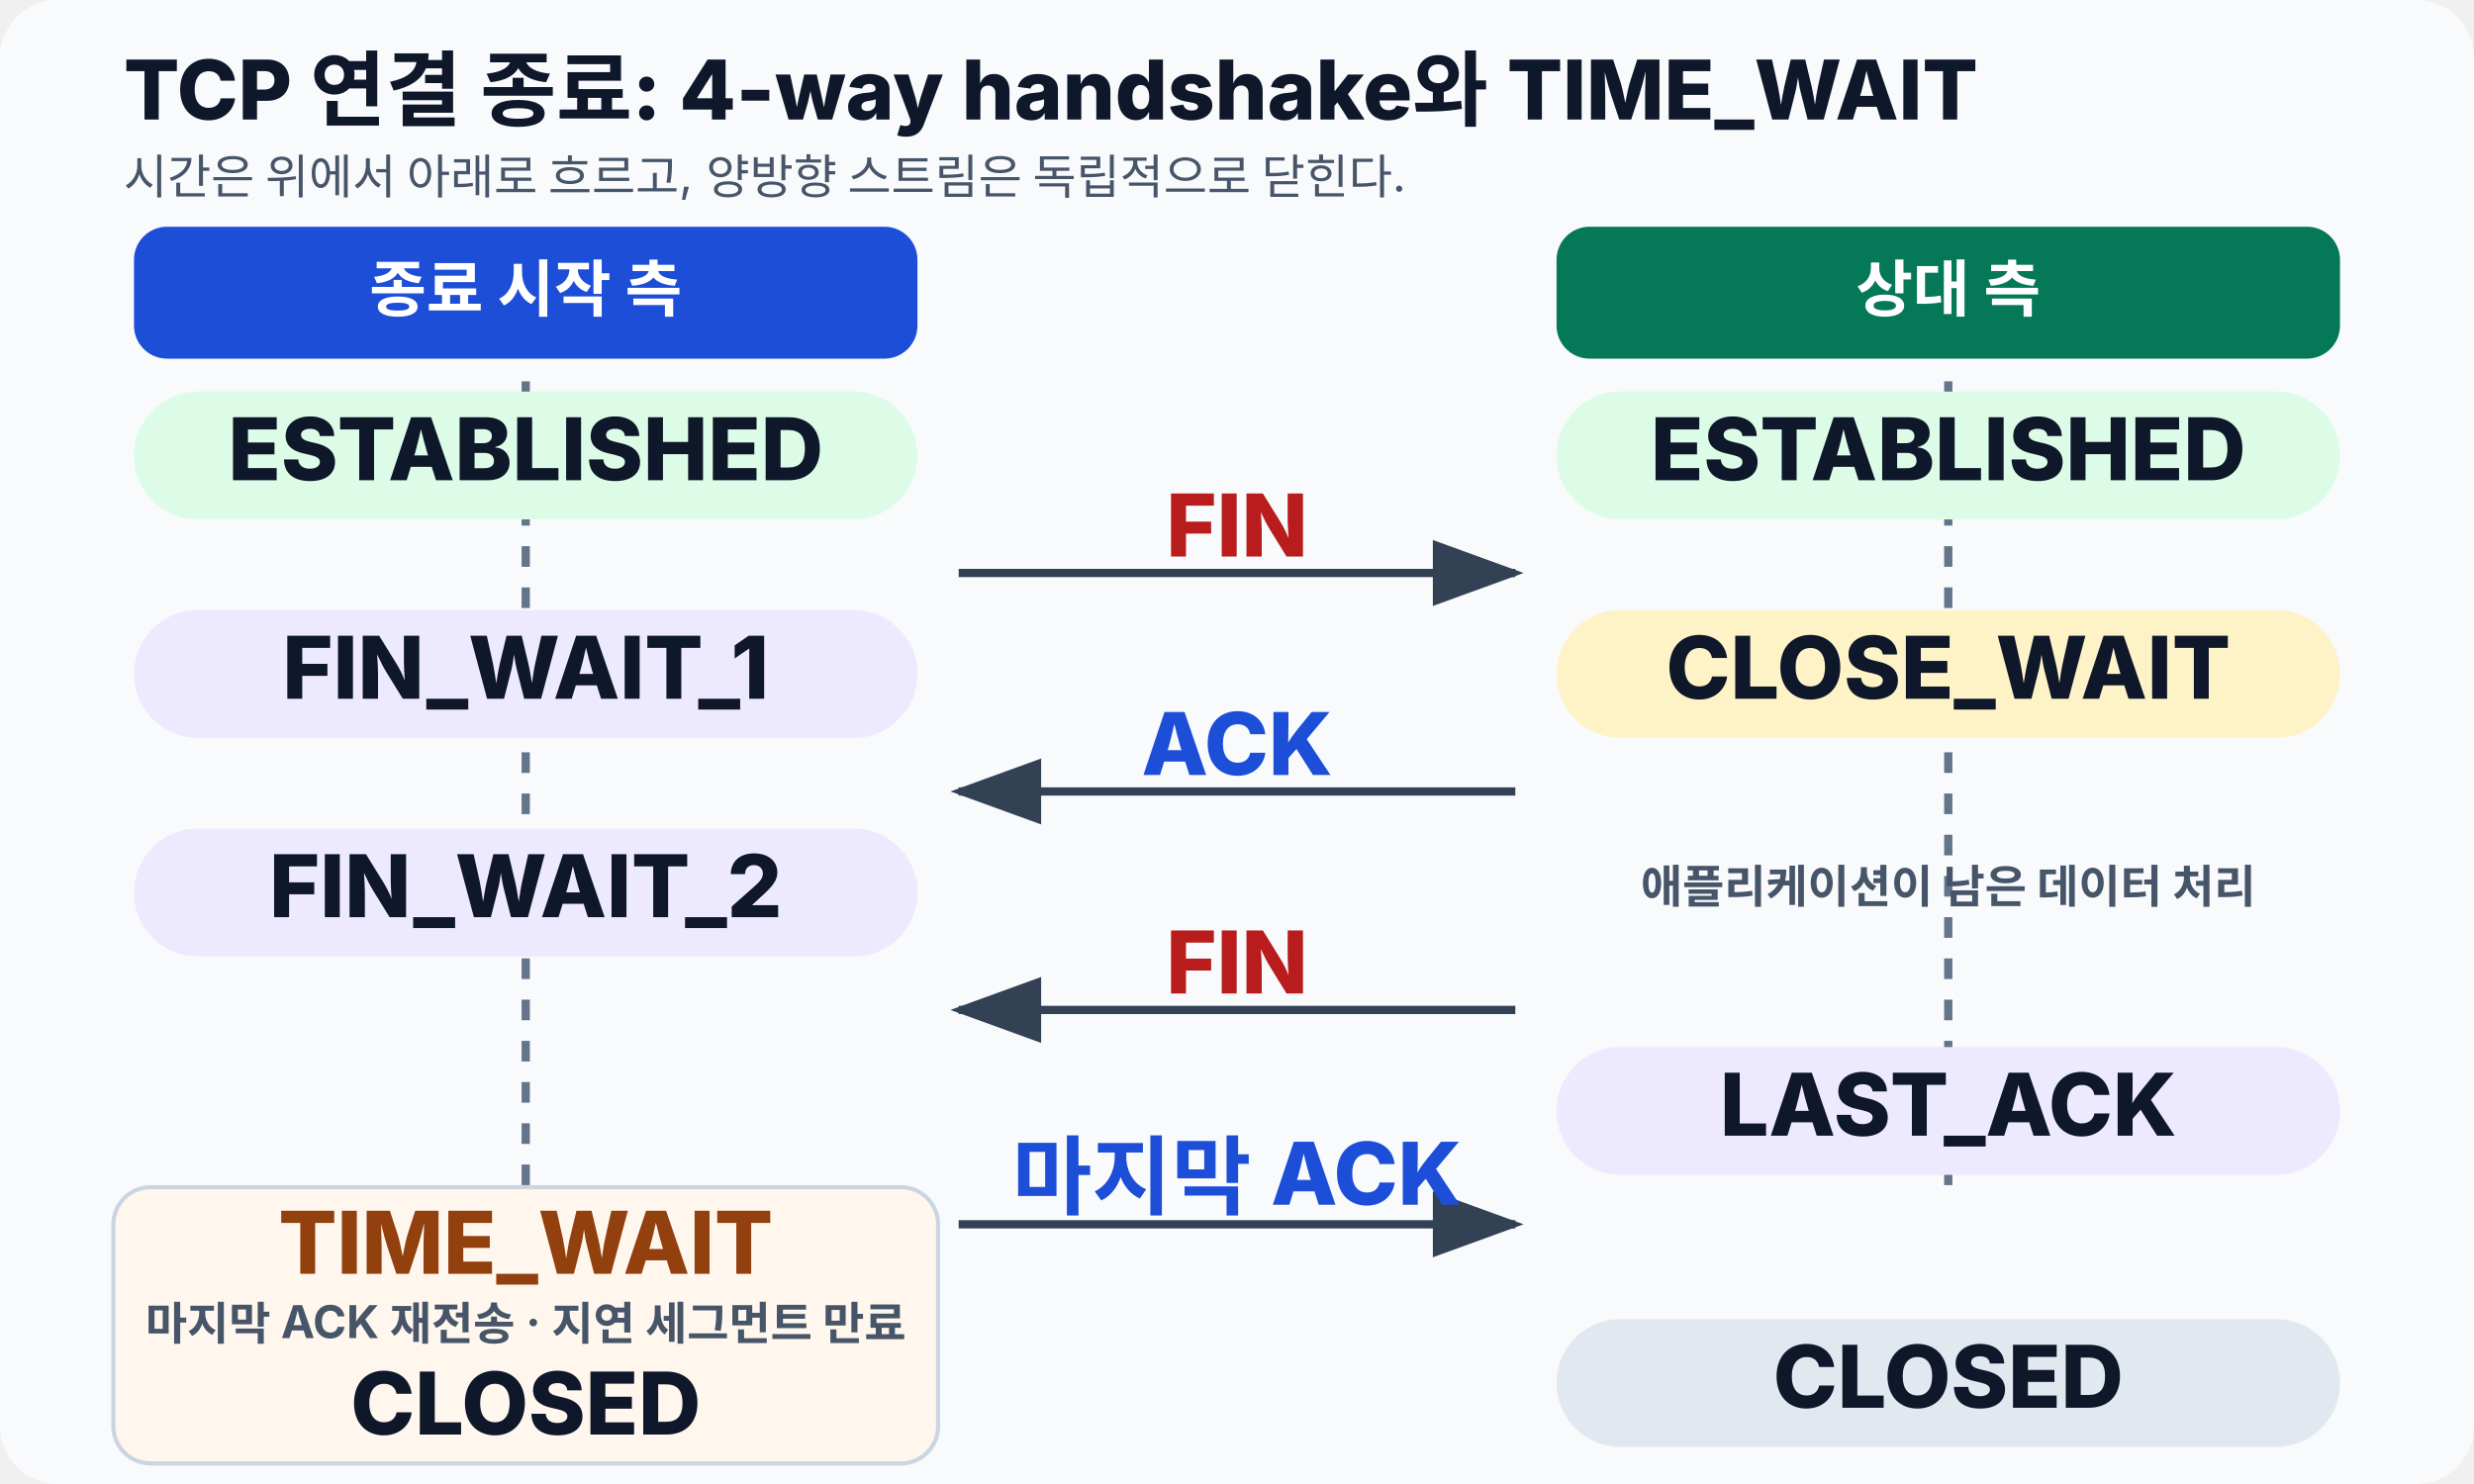
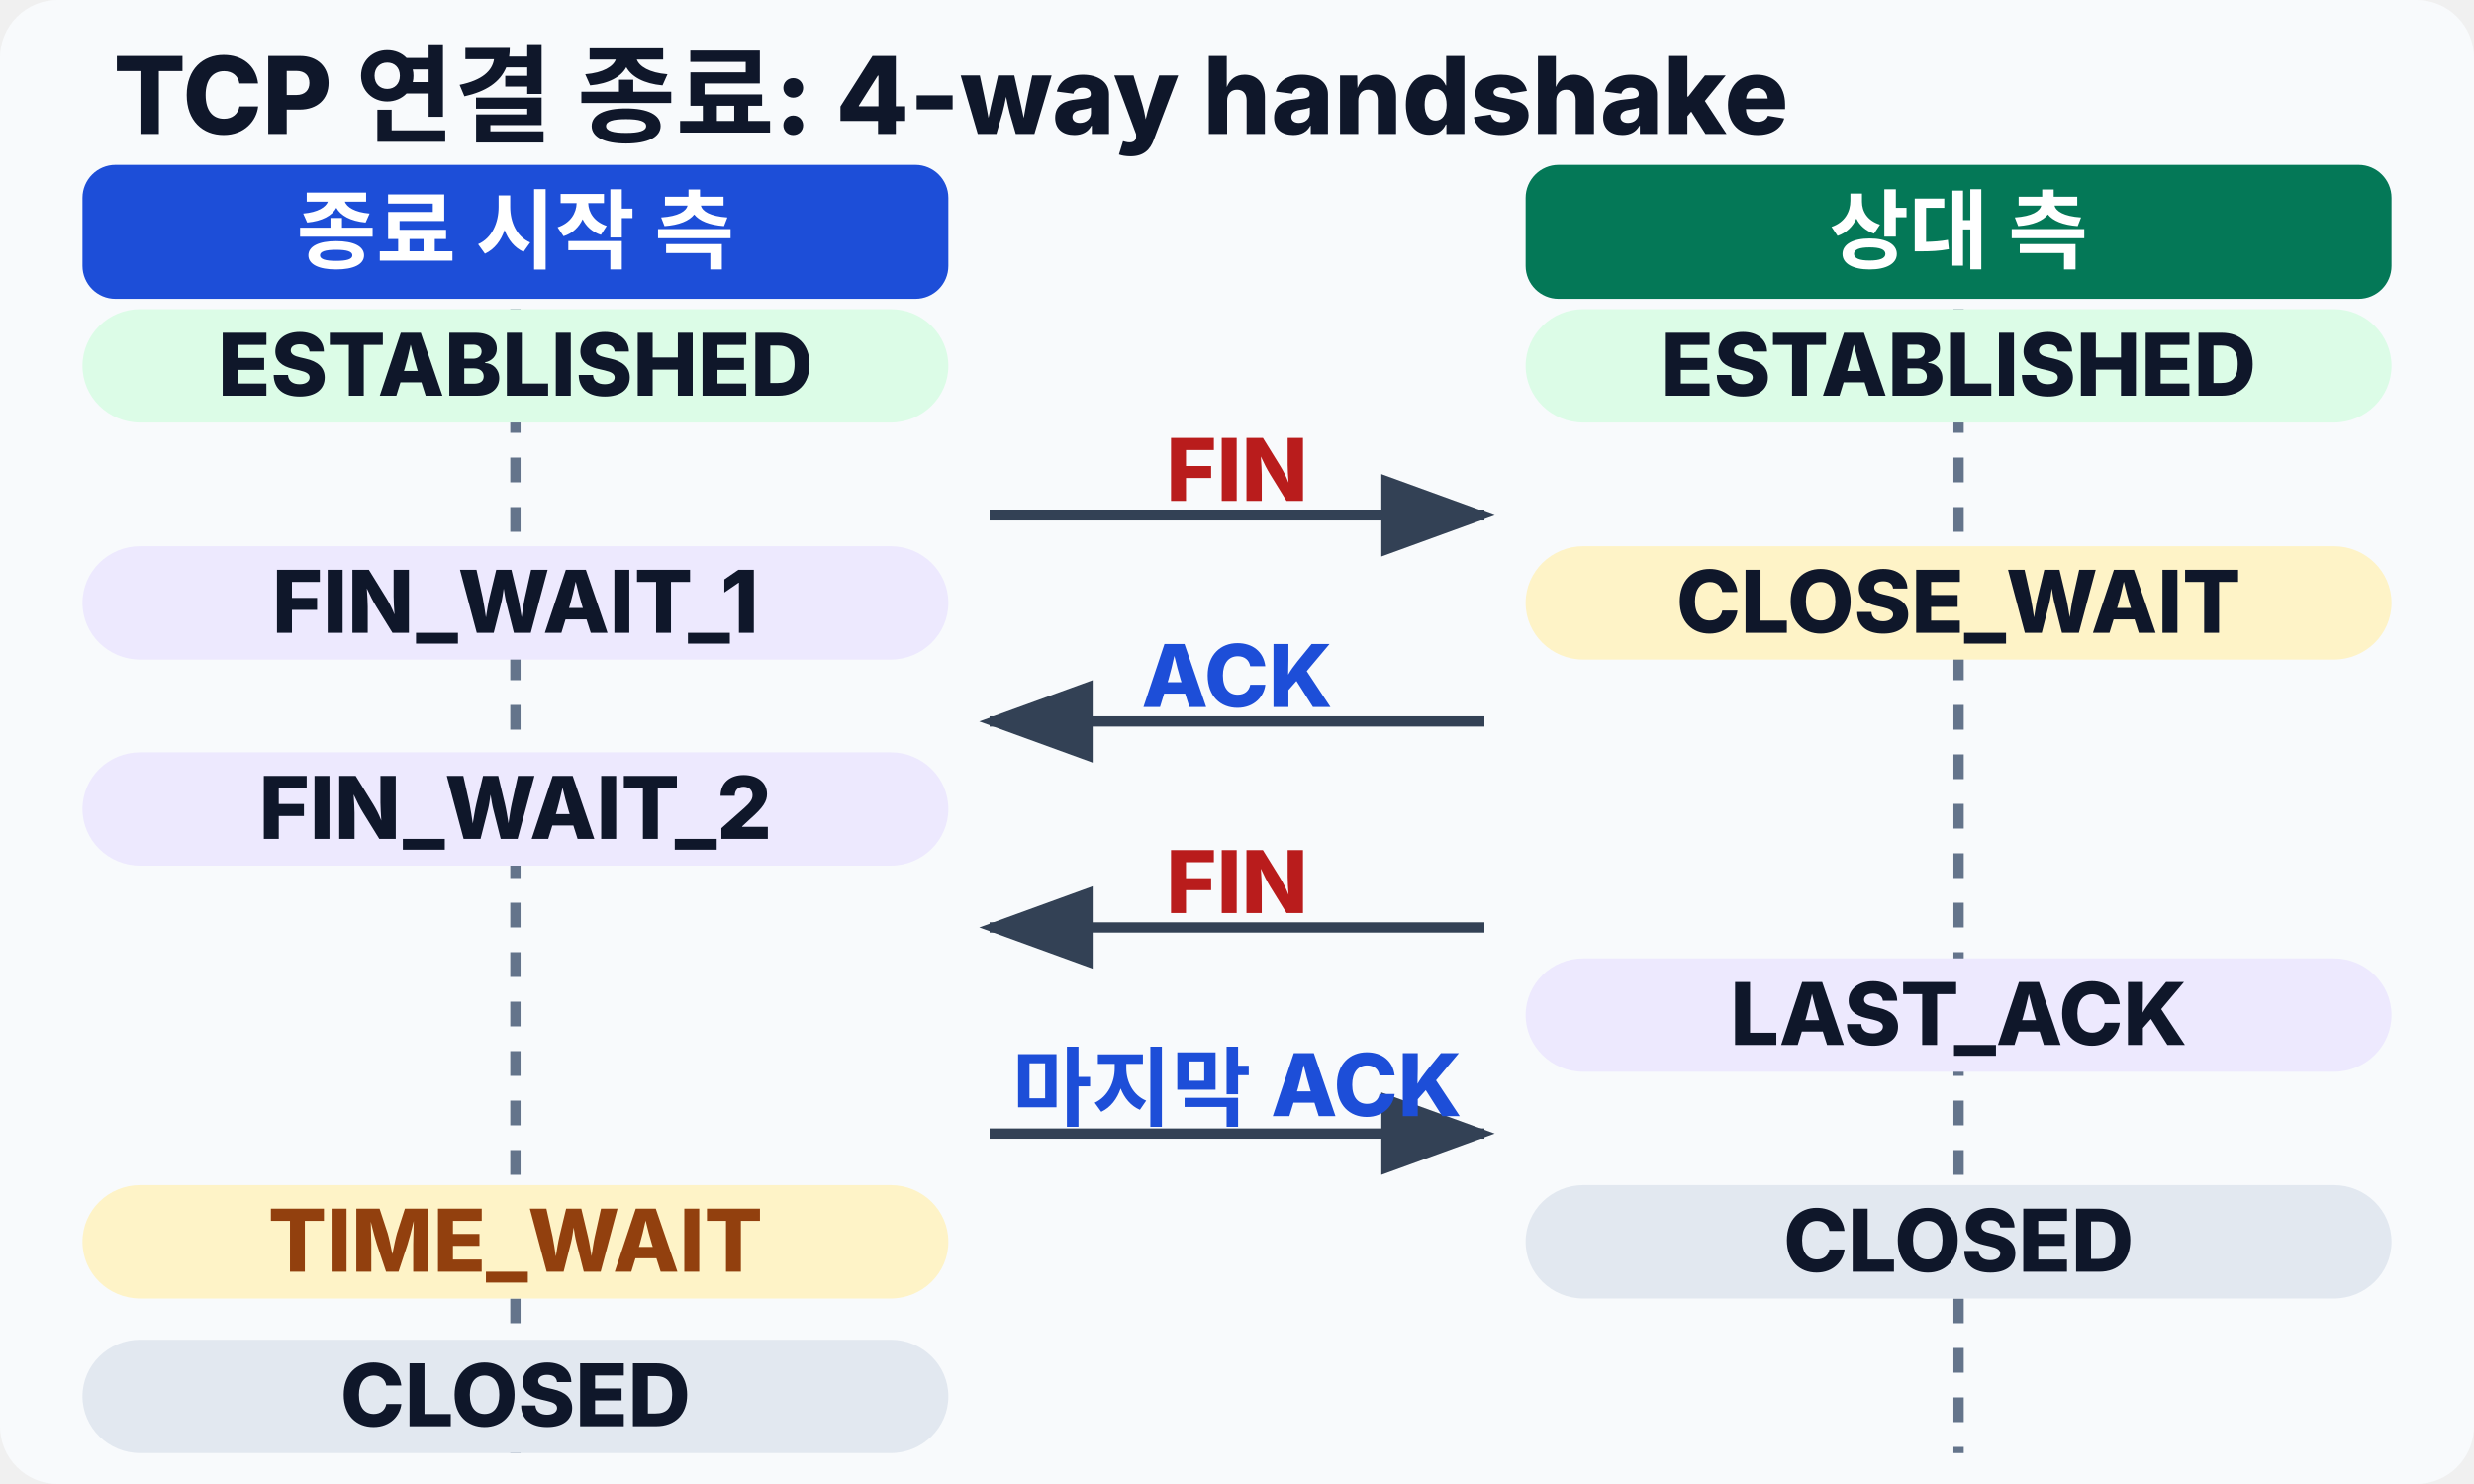
<svg xmlns="http://www.w3.org/2000/svg" viewBox="0 0 1200 720" role="img" aria-labelledby="tcp-four-way-handshake-time-wait-title tcp-four-way-handshake-time-wait-desc">
  <style>
-     .bg{fill:#f8fafc}.ink{fill:#0f172a}.muted{fill:#475569}.blue{fill:#1d4ed8}.violet{fill:#6d28d9}.green{fill:#047857}.amber{fill:#92400e}.danger{fill:#b91c1c}.line{fill:none;stroke:#334155;stroke-width:4}.dash{fill:none;stroke:#64748b;stroke-width:4;stroke-dasharray:10 10}text{font-family:ui-sans-serif,system-ui,-apple-system,BlinkMacSystemFont,"Segoe UI",sans-serif}.title{font-size:40px;font-weight:800}.subtitle{font-size:23px}.name{font-size:30px;font-weight:800}.label{font-size:42px;font-weight:800}.chip{font-size:42px;font-weight:800}.note{font-size:22px;font-weight:700}
+     .bg{fill:#f8fafc}.ink{fill:#0f172a}.blue{fill:#1d4ed8}.violet{fill:#6d28d9}.green{fill:#047857}.amber{fill:#92400e}.danger{fill:#b91c1c}.line{fill:none;stroke:#334155;stroke-width:5}.dash{fill:none;stroke:#64748b;stroke-width:5;stroke-dasharray:12 12}text{font-family:ui-sans-serif,system-ui,-apple-system,BlinkMacSystemFont,"Segoe UI",sans-serif}.title{font-size:52px;font-weight:800}.name,.label,.chip{font-size:42px;font-weight:800}
  </style>
  <rect class="bg" width="1200" height="720" rx="28" />
-   <text class="ink title" x="60" y="58">TCP 연결 종료: 4-way handshake와 TIME_WAIT</text>
-   <text class="muted subtitle" x="60" y="94">시간은 위에서 아래로 흐르고, 양방향 스트림은 독립적으로 닫힌다.</text>
-   <rect class="blue" x="65" y="110" width="380" height="64" rx="16" />
-   <text fill="#fff" class="name" x="255" y="151" text-anchor="middle">종료 시작 측</text>
-   <rect class="green" x="755" y="110" width="380" height="64" rx="16" />
-   <text fill="#fff" class="name" x="945" y="151" text-anchor="middle">상대 측</text>
-   <path class="dash" d="M255 185v390M945 185v390" />
-   <rect x="65" y="190" width="380" height="62" rx="31" fill="#dcfce7" />
-   <text class="ink chip" x="255" y="233" text-anchor="middle">ESTABLISHED</text>
-   <rect x="755" y="190" width="380" height="62" rx="31" fill="#dcfce7" />
-   <text class="ink chip" x="945" y="233" text-anchor="middle">ESTABLISHED</text>
-   <path class="line" d="M465 278H735" marker-end="url(#arrow)" />
-   <text class="danger label" x="600" y="270" text-anchor="middle">FIN</text>
-   <rect x="65" y="296" width="380" height="62" rx="31" fill="#ede9fe" />
-   <text class="ink chip" x="255" y="339" text-anchor="middle">FIN_WAIT_1</text>
-   <rect x="755" y="296" width="380" height="62" rx="31" fill="#fef3c7" />
-   <text class="ink chip" x="945" y="339" text-anchor="middle">CLOSE_WAIT</text>
-   <path class="line" d="M735 384H465" marker-end="url(#arrow)" />
-   <text class="blue label" x="600" y="376" text-anchor="middle">ACK</text>
-   <rect x="65" y="402" width="380" height="62" rx="31" fill="#ede9fe" />
-   <text class="ink chip" x="255" y="445" text-anchor="middle">FIN_WAIT_2</text>
-   <text class="muted note" x="945" y="438" text-anchor="middle">애플리케이션이 남은 데이터 처리</text>
-   <path class="line" d="M735 490H465" marker-end="url(#arrow)" />
-   <text class="danger label" x="600" y="482" text-anchor="middle">FIN</text>
-   <rect x="755" y="508" width="380" height="62" rx="31" fill="#ede9fe" />
-   <text class="ink chip" x="945" y="551" text-anchor="middle">LAST_ACK</text>
-   <path class="line" d="M465 594H735" marker-end="url(#arrow)" />
-   <text class="blue label" x="600" y="586" text-anchor="middle">마지막 ACK</text>
-   <rect x="55" y="576" width="400" height="134" rx="18" fill="#fff7ed" stroke="#cbd5e1" stroke-width="2" />
-   <text class="amber chip" x="255" y="618" text-anchor="middle">TIME_WAIT</text>
-   <text class="muted note" x="255" y="650" text-anchor="middle">마지막 ACK 재전송 · 지연 세그먼트 만료</text>
-   <text class="ink chip" x="255" y="696" text-anchor="middle">CLOSED</text>
-   <rect x="755" y="640" width="380" height="62" rx="31" fill="#e2e8f0" />
-   <text class="ink chip" x="945" y="683" text-anchor="middle">CLOSED</text>
+   <text class="ink title" x="55" y="65">TCP 연결 종료: 4-way handshake</text>
+   <rect class="blue" x="40" y="80" width="420" height="65" rx="16" />
+   <text fill="#fff" class="name" x="250" y="127" text-anchor="middle">종료 시작 측</text>
+   <rect class="green" x="740" y="80" width="420" height="65" rx="16" />
+   <text fill="#fff" class="name" x="950" y="127" text-anchor="middle">상대 측</text>
+   <path class="dash" d="M250 150v555M950 150v555" />
+   <rect x="40" y="150" width="420" height="55" rx="28" fill="#dcfce7" />
+   <text class="ink chip" x="250" y="192" text-anchor="middle">ESTABLISHED</text>
+   <rect x="740" y="150" width="420" height="55" rx="28" fill="#dcfce7" />
+   <text class="ink chip" x="950" y="192" text-anchor="middle">ESTABLISHED</text>
+   <path class="line" d="M480 250H720" marker-end="url(#arrow)" />
+   <text class="danger label" x="600" y="243" text-anchor="middle">FIN</text>
+   <rect x="40" y="265" width="420" height="55" rx="28" fill="#ede9fe" />
+   <text class="ink chip" x="250" y="307" text-anchor="middle">FIN_WAIT_1</text>
+   <rect x="740" y="265" width="420" height="55" rx="28" fill="#fef3c7" />
+   <text class="ink chip" x="950" y="307" text-anchor="middle">CLOSE_WAIT</text>
+   <path class="line" d="M720 350H480" marker-end="url(#arrow)" />
+   <text class="blue label" x="600" y="343" text-anchor="middle">ACK</text>
+   <rect x="40" y="365" width="420" height="55" rx="28" fill="#ede9fe" />
+   <text class="ink chip" x="250" y="407" text-anchor="middle">FIN_WAIT_2</text>
+   <path class="line" d="M720 450H480" marker-end="url(#arrow)" />
+   <text class="danger label" x="600" y="443" text-anchor="middle">FIN</text>
+   <rect x="740" y="465" width="420" height="55" rx="28" fill="#ede9fe" />
+   <text class="ink chip" x="950" y="507" text-anchor="middle">LAST_ACK</text>
+   <path class="line" data-message="final-ack" d="M480 550H720" marker-end="url(#arrow)" />
+   <text class="blue label" x="600" y="543" text-anchor="middle">마지막 ACK</text>
+   <rect data-geometry="time-wait" x="40" y="575" width="420" height="55" rx="28" fill="#fef3c7" />
+   <text data-geometry-label="time-wait" class="amber chip" x="250" y="617" text-anchor="middle">TIME_WAIT</text>
+   <rect data-geometry="peer-closed" x="740" y="575" width="420" height="55" rx="28" fill="#e2e8f0" />
+   <text data-geometry-label="peer-closed" class="ink chip" x="950" y="617" text-anchor="middle">CLOSED</text>
+   <rect data-geometry="active-closed" x="40" y="650" width="420" height="55" rx="28" fill="#e2e8f0" />
+   <text data-geometry-label="active-closed" class="ink chip" x="250" y="692" text-anchor="middle">CLOSED</text>
  <defs>
    <marker id="arrow" markerWidth="12" markerHeight="12" refX="10" refY="4" orient="auto">
      <path d="M0,0 L0,8 L11,4 z" fill="#334155" />
    </marker>
  </defs>
</svg>
